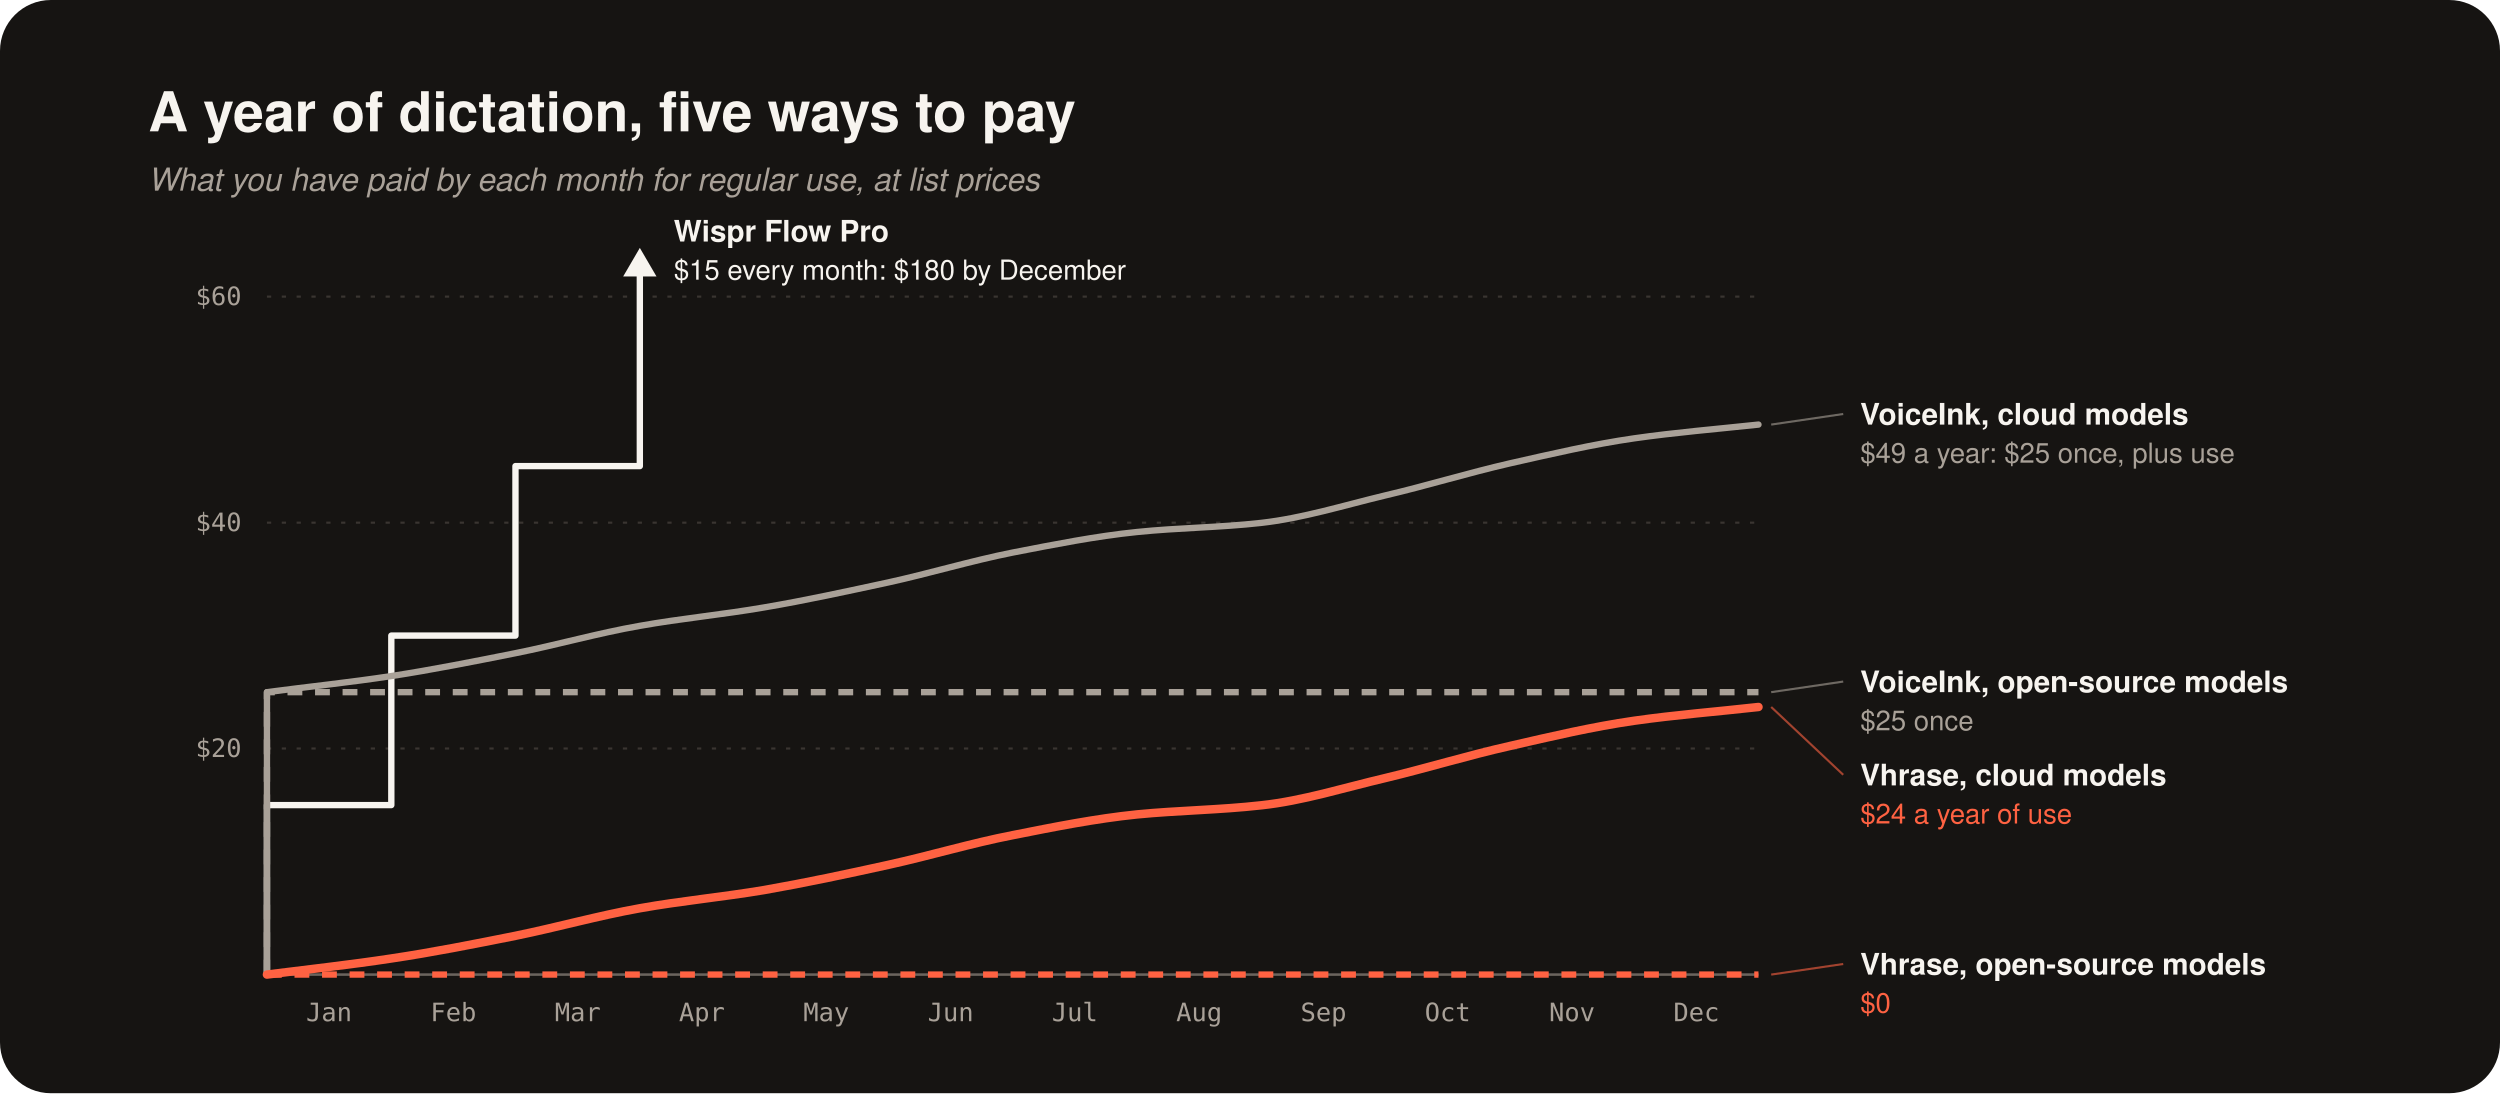
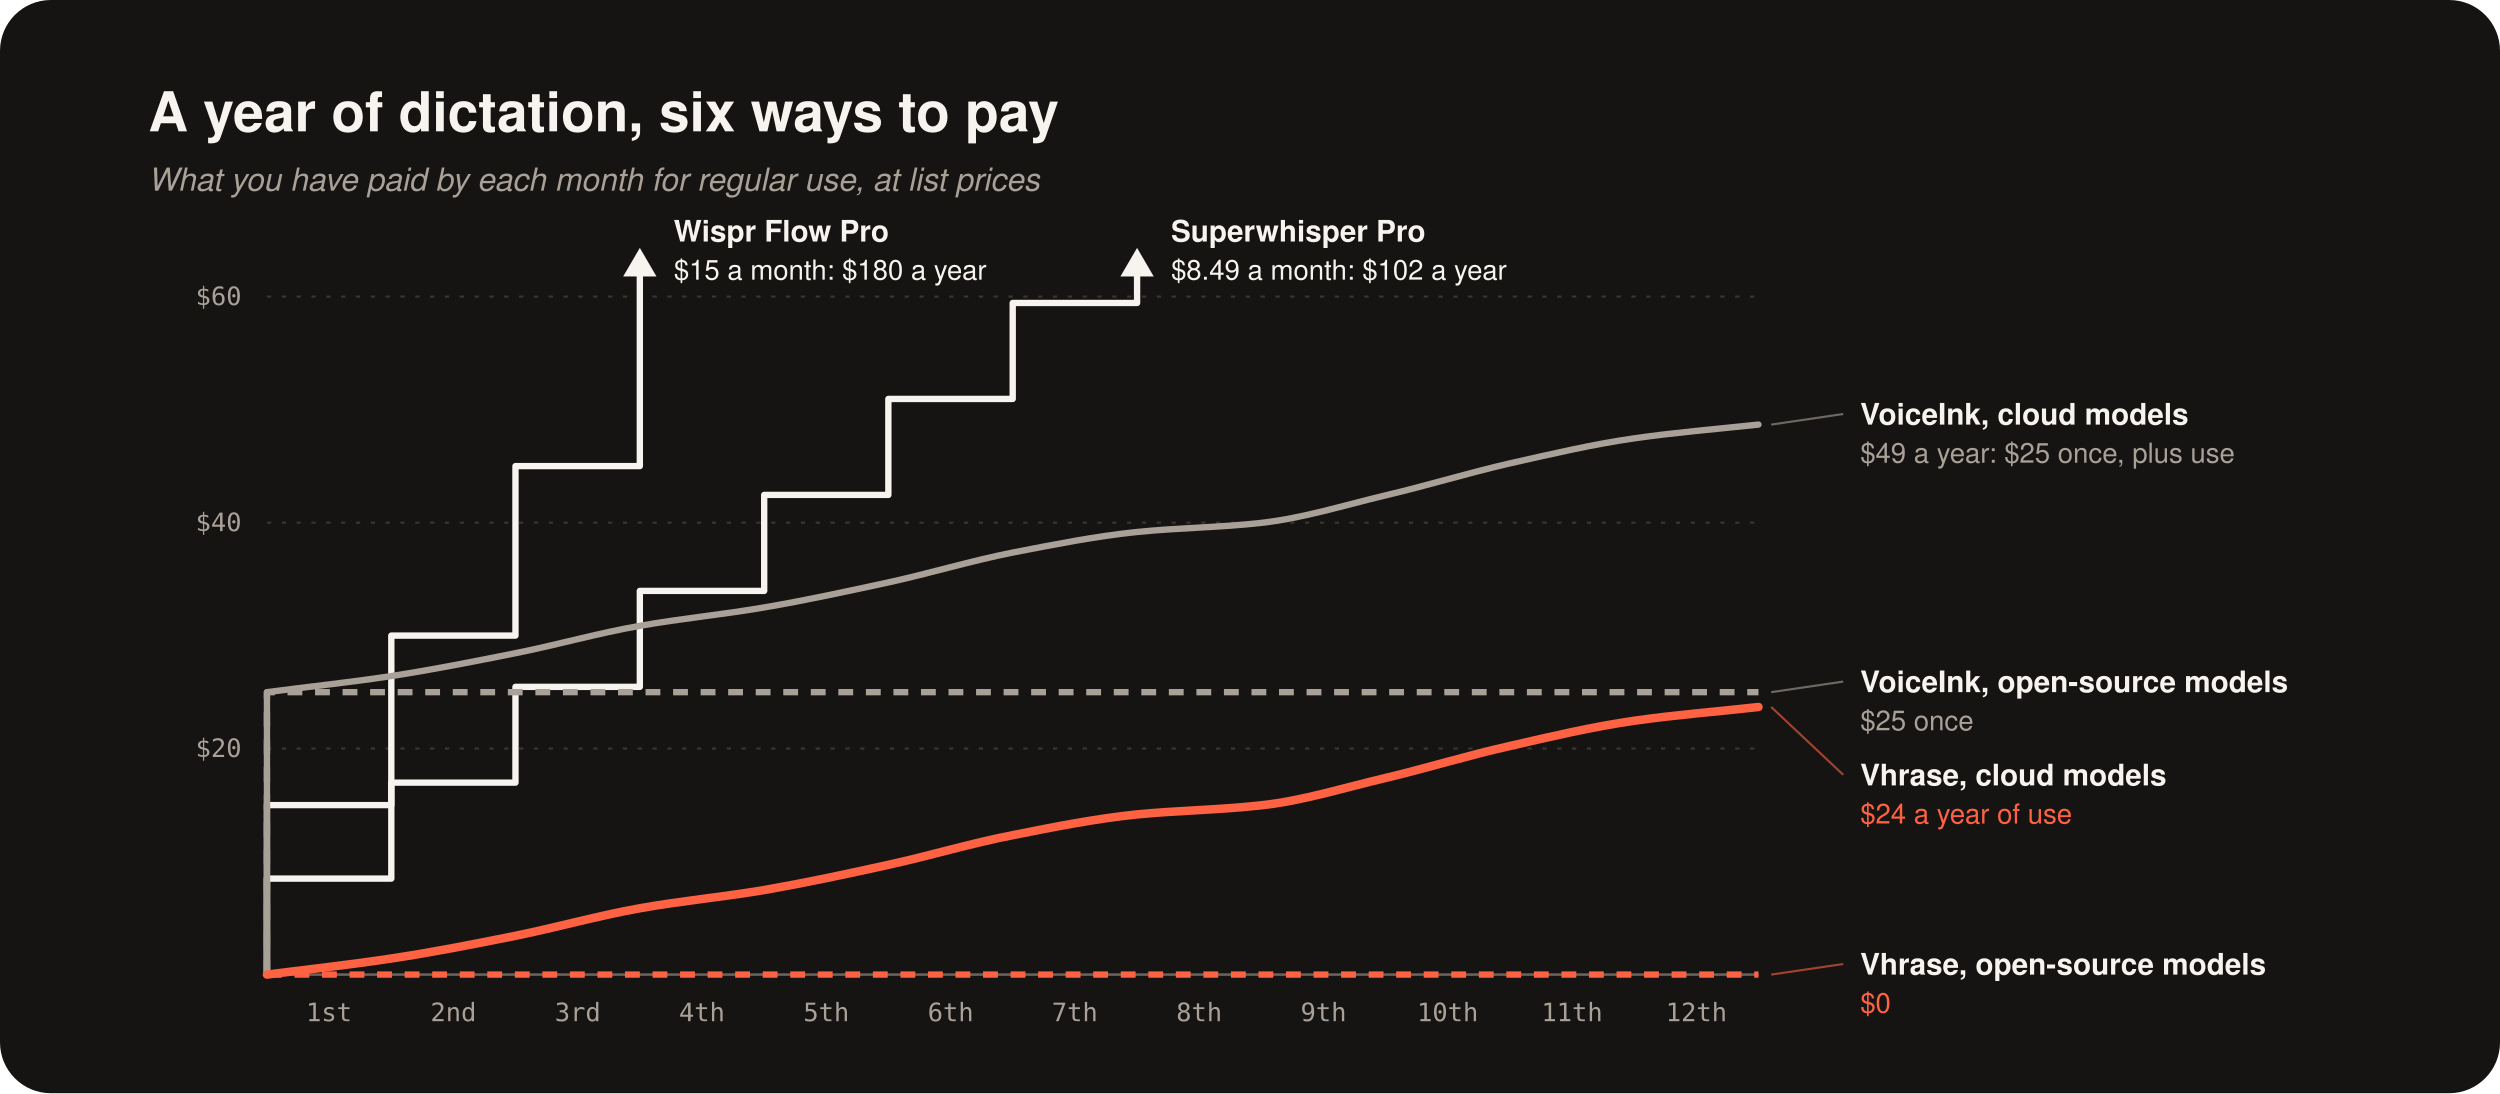
<svg xmlns="http://www.w3.org/2000/svg" viewBox="0 0 1180 516" width="1180" height="516" role="img" aria-labelledby="title">
  <style>
    .bg { fill: #161412; }
    text { font-family: -apple-system, BlinkMacSystemFont, "SF Pro Text", "Segoe UI", Helvetica, Arial, sans-serif; }
    .title { fill: #F7F4EF; font-family: ui-rounded, "SF Pro Rounded", -apple-system, BlinkMacSystemFont, "Segoe UI", Helvetica, Arial, sans-serif; font-weight: 800; font-size: 26px; }
    .sub { fill: #A9A198; font-style: italic; font-size: 15px; }
    .grid { stroke: #3A3531; stroke-dasharray: 2 5; }
    .axis { fill: #A9A198; font-family: ui-monospace, SFMono-Regular, Menlo, Consolas, monospace; font-size: 12px; }
    .floor { stroke: #6B645D; stroke-width: 1.2; }
    .line { fill: none; stroke-width: 3; stroke-linecap: round; stroke-linejoin: round; }
    .line.local { stroke-dasharray: 7 6; stroke-linecap: butt; }
    .line.vhrase.cloud { stroke-width: 4; }
    .subscription { stroke: #F7F4EF; fill: #F7F4EF; }
    .voiceink { stroke: #A9A198; fill: #A9A198; }
    .vhrase { stroke: #FF6242; fill: #FF6242; }
    .line { fill: none; }
    .leader { stroke-width: 1; opacity: 0.6; }
    .name { fill: #F7F4EF; font-weight: 700; font-size: 14px; }
    .note { stroke: none; font-size: 13px; }
  </style>
  <rect class="bg" width="1180" height="516" rx="24" />
  <g transform="translate(30 0)">
-     <text class="title" x="40" y="62">A year of dictation, five ways to pay</text>
+     <text class="title" x="40" y="62">A year of dictation, six ways to pay</text>
    <text class="sub" x="40" y="90">What you have paid by each month for regular use, at list prices</text>
    <line class="grid" x1="96" x2="800" y1="353.3" y2="353.3" />
    <text class="axis" x="84" y="357.3" text-anchor="end">$20</text>
    <line class="grid" x1="96" x2="800" y1="246.7" y2="246.7" />
    <text class="axis" x="84" y="250.7" text-anchor="end">$40</text>
    <line class="grid" x1="96" x2="800" y1="140.0" y2="140.0" />
    <text class="axis" x="84" y="144.0" text-anchor="end">$60</text>
    <line class="floor" x1="96" x2="800" y1="460" y2="460" />
-     <text class="axis" x="125.3" y="482" text-anchor="middle">Jan</text>
-     <text class="axis" x="184.0" y="482" text-anchor="middle">Feb</text>
-     <text class="axis" x="242.7" y="482" text-anchor="middle">Mar</text>
-     <text class="axis" x="301.3" y="482" text-anchor="middle">Apr</text>
-     <text class="axis" x="360.0" y="482" text-anchor="middle">May</text>
-     <text class="axis" x="418.7" y="482" text-anchor="middle">Jun</text>
-     <text class="axis" x="477.3" y="482" text-anchor="middle">Jul</text>
-     <text class="axis" x="536.0" y="482" text-anchor="middle">Aug</text>
-     <text class="axis" x="594.7" y="482" text-anchor="middle">Sep</text>
-     <text class="axis" x="653.3" y="482" text-anchor="middle">Oct</text>
-     <text class="axis" x="712.0" y="482" text-anchor="middle">Nov</text>
-     <text class="axis" x="770.7" y="482" text-anchor="middle">Dec</text>
+     <text class="axis" x="125.3" y="482" text-anchor="middle">1st</text>
+     <text class="axis" x="184.0" y="482" text-anchor="middle">2nd</text>
+     <text class="axis" x="242.7" y="482" text-anchor="middle">3rd</text>
+     <text class="axis" x="301.3" y="482" text-anchor="middle">4th</text>
+     <text class="axis" x="360.0" y="482" text-anchor="middle">5th</text>
+     <text class="axis" x="418.7" y="482" text-anchor="middle">6th</text>
+     <text class="axis" x="477.3" y="482" text-anchor="middle">7th</text>
+     <text class="axis" x="536.0" y="482" text-anchor="middle">8th</text>
+     <text class="axis" x="594.7" y="482" text-anchor="middle">9th</text>
+     <text class="axis" x="653.3" y="482" text-anchor="middle">10th</text>
+     <text class="axis" x="712.0" y="482" text-anchor="middle">11th</text>
+     <text class="axis" x="770.7" y="482" text-anchor="middle">12th</text>
    <path class="line subscription" d="M 96.0 460.0 V 380.0 H 154.7 V 300.0 H 213.3 V 220.0 H 272.0 V 140.0 V 126" />
    <path class="arrow subscription" d="M 265.0 130 L 272.0 118 L 279.0 130 Z" />
+     <path class="line subscription" d="M 96.0 460.0 V 414.7 H 154.7 V 369.4 H 213.3 V 324.2 H 272.0 V 278.9 H 330.7 V 233.6 H 389.3 V 188.3 H 448.0 V 143.0 H 506.7 V 126" />
+     <path class="arrow subscription" d="M 499.7 130 L 506.7 118 L 513.7 130 Z" />
    <path class="line voiceink cloud" d="M 96.0 460.0 V 326.7 C 115.6 324.1 135.1 322.1 154.7 319.1 C 174.2 316.1 193.8 312.2 213.3 308.3 C 232.9 304.4 252.4 298.8 272.0 295.4 C 291.6 291.9 311.1 290.1 330.7 286.7 C 350.2 283.4 369.8 279.1 389.3 274.9 C 408.9 270.6 428.4 264.7 448.0 260.8 C 467.6 257.0 487.1 253.1 506.7 251.1 C 526.2 249.1 545.8 249.0 565.3 246.8 C 584.9 244.6 604.4 238.5 624.0 233.8 C 643.6 229.2 663.1 223.2 682.7 218.7 C 702.2 214.3 721.8 209.7 741.3 206.9 C 760.9 204.1 780.4 202.5 800.0 200.4" />
    <path class="line voiceink local" d="M 96.0 460.0 V 326.7 H 800.0" />
    <path class="line vhrase cloud" d="M 96.0 460.0 V 460.0 C 115.6 457.5 135.1 455.4 154.7 452.4 C 174.2 449.5 193.8 445.6 213.3 441.7 C 232.9 437.7 252.4 432.2 272.0 428.7 C 291.6 425.2 311.1 423.4 330.7 420.1 C 350.2 416.7 369.8 412.5 389.3 408.2 C 408.9 403.9 428.4 398.0 448.0 394.2 C 467.6 390.3 487.1 386.4 506.7 384.4 C 526.2 382.5 545.8 382.3 565.3 380.1 C 584.9 378.0 604.4 371.8 624.0 367.2 C 643.6 362.5 663.1 356.5 682.7 352.1 C 702.2 347.6 721.8 343.0 741.3 340.2 C 760.9 337.4 780.4 335.9 800.0 333.7" />
    <path class="line vhrase local" d="M 96.0 460.0 H 800.0" />
    <text class="name" x="288.0" y="114">Wispr Flow Pro</text>
-     <text class="note subscription" x="288.0" y="132">$15 every month: $180 by December</text>
+     <text class="note subscription" x="288.0" y="132">$15 a month: $180 a year</text>
+     <text class="name" x="522.7" y="114">Superwhisper Pro</text>
+     <text class="note subscription" x="522.7" y="132">$8.49 a month: $102 a year</text>
    <line class="leader voiceink" x1="806" x2="840" y1="200.4" y2="195.4" />
    <text class="name" x="848" y="200.4">VoiceInk, cloud models</text>
    <text class="note voiceink" x="848" y="218.4">$49 a year: $25 once, plus use</text>
    <line class="leader voiceink" x1="806" x2="840" y1="326.7" y2="321.7" />
    <text class="name" x="848" y="326.7">VoiceInk, open-source models</text>
    <text class="note voiceink" x="848" y="344.7">$25 once</text>
    <line class="leader vhrase" x1="806" x2="840" y1="333.7" y2="365.7" />
    <text class="name" x="848" y="370.7">Vhrase, cloud models</text>
    <text class="note vhrase" x="848" y="388.7">$24 a year of use</text>
    <line class="leader vhrase" x1="806" x2="840" y1="460.0" y2="455.0" />
    <text class="name" x="848" y="460.0">Vhrase, open-source models</text>
    <text class="note vhrase" x="848" y="478.0">$0</text>
  </g>
</svg>
